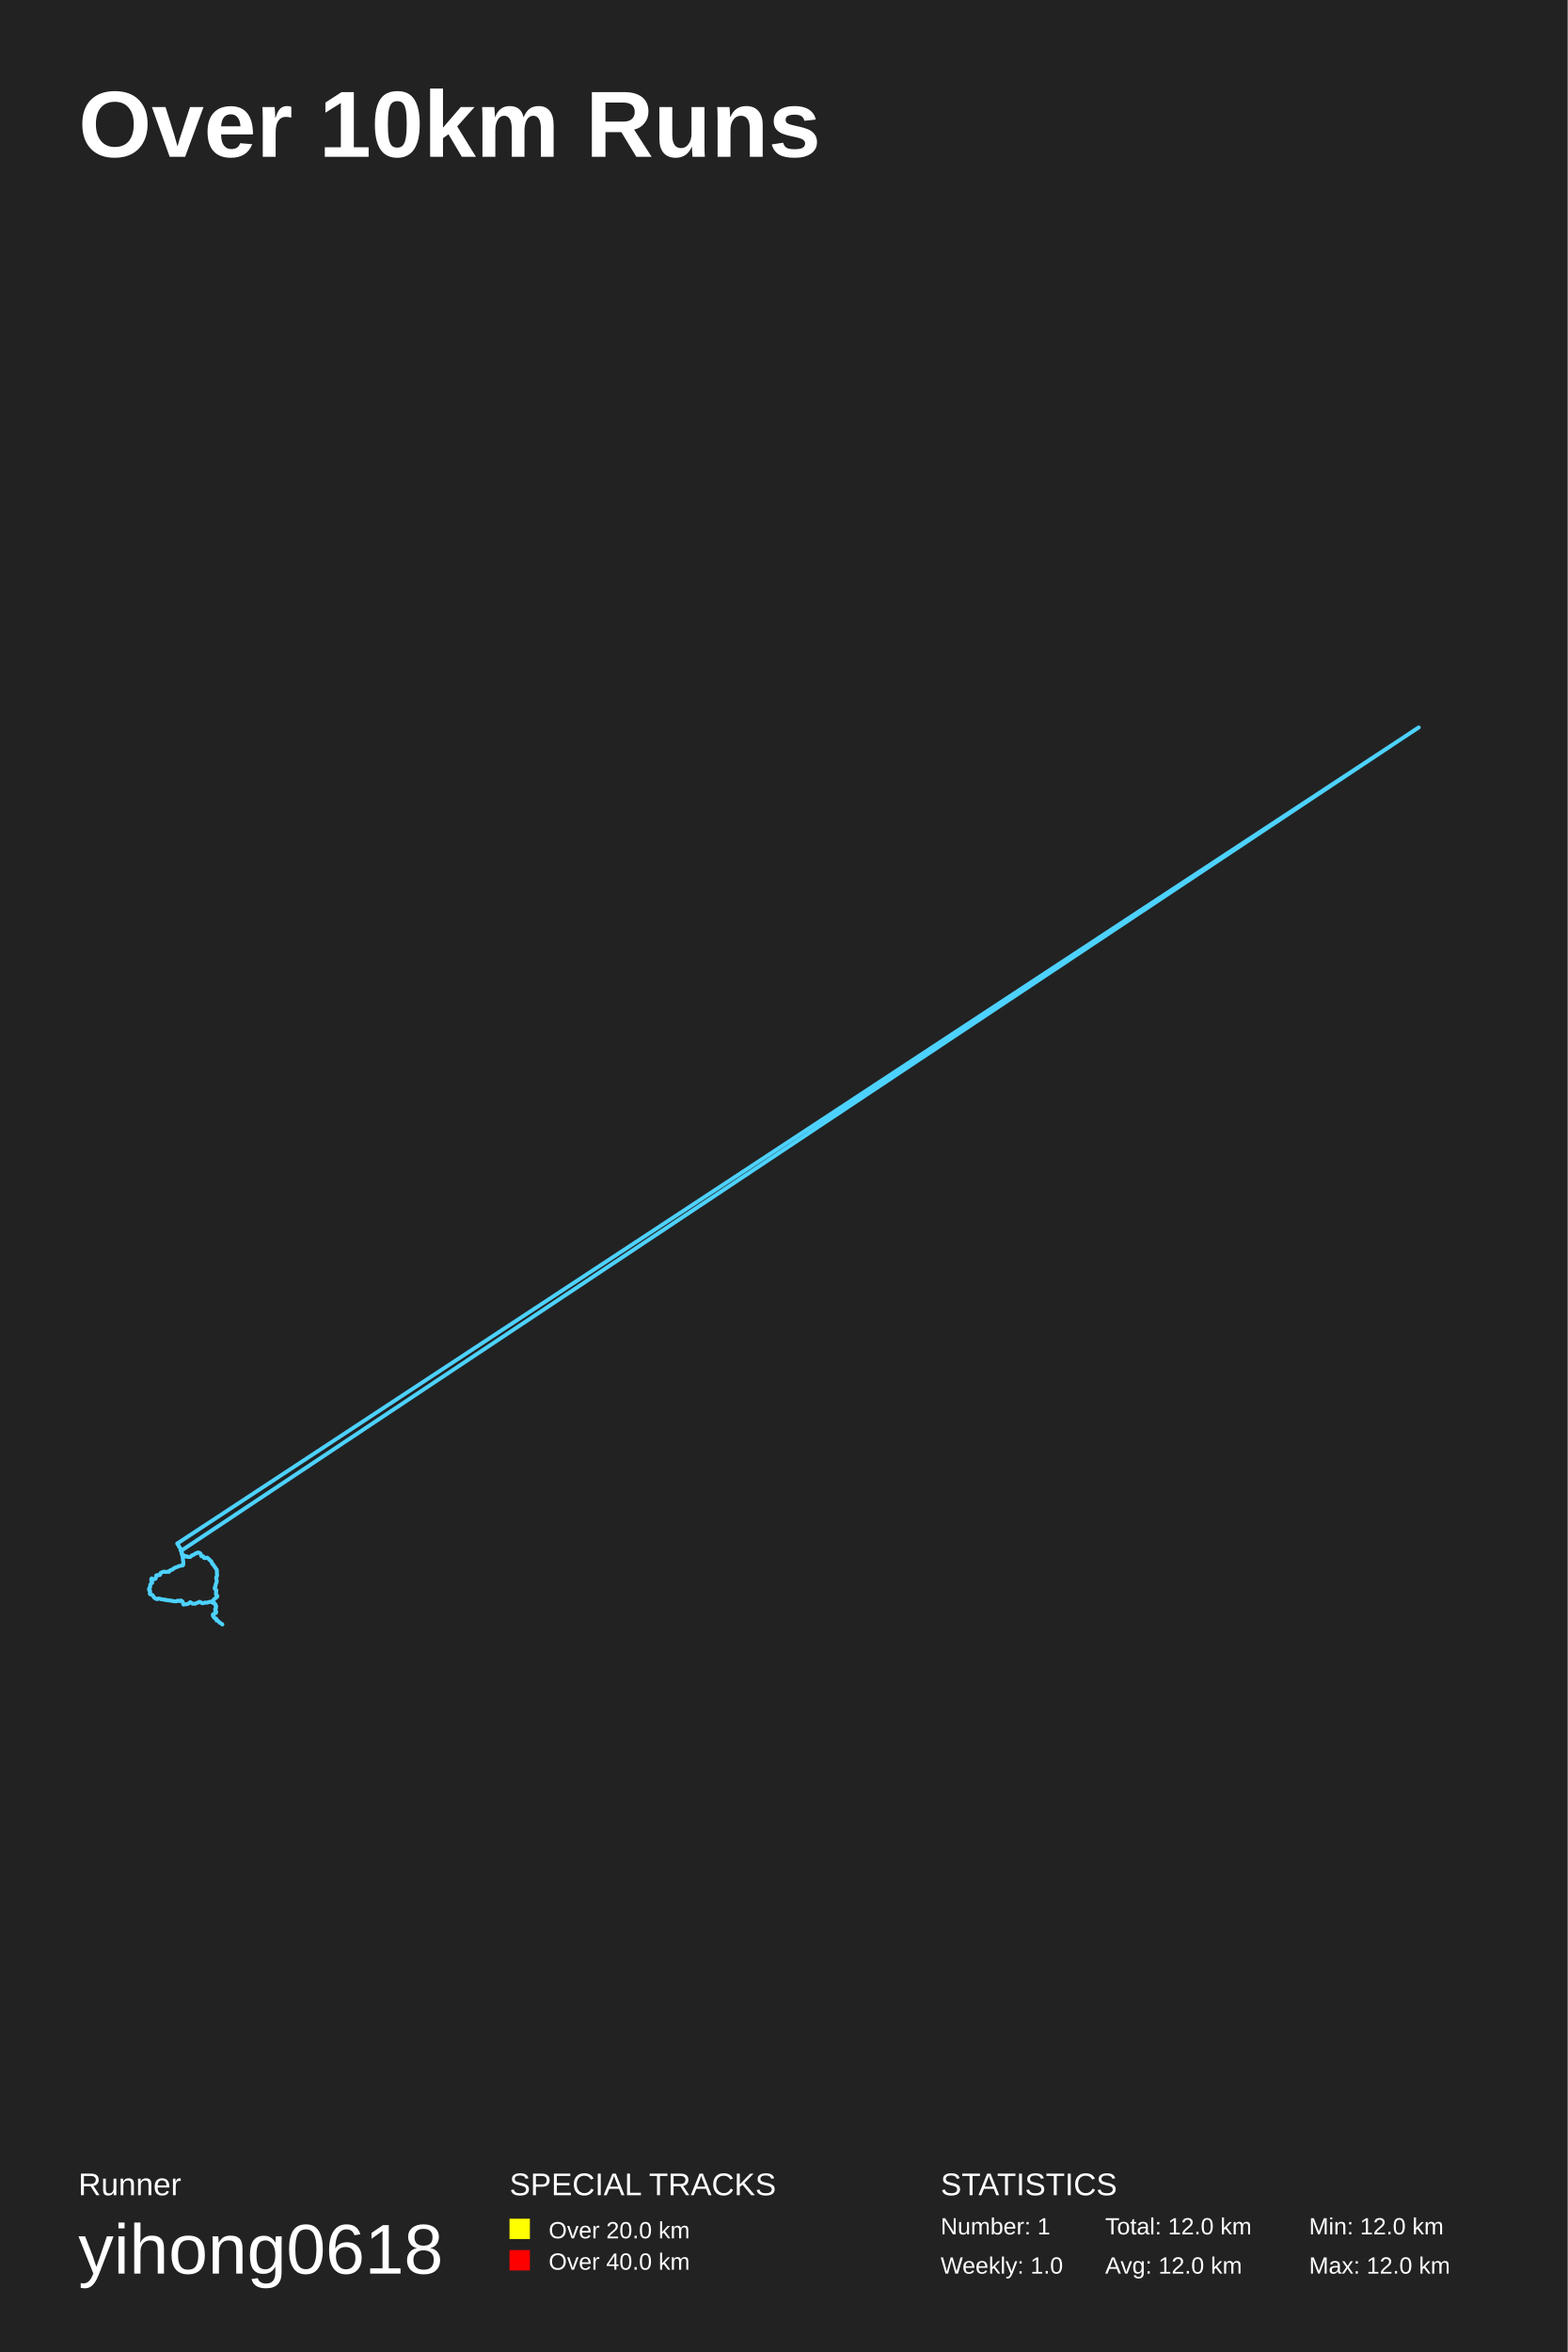
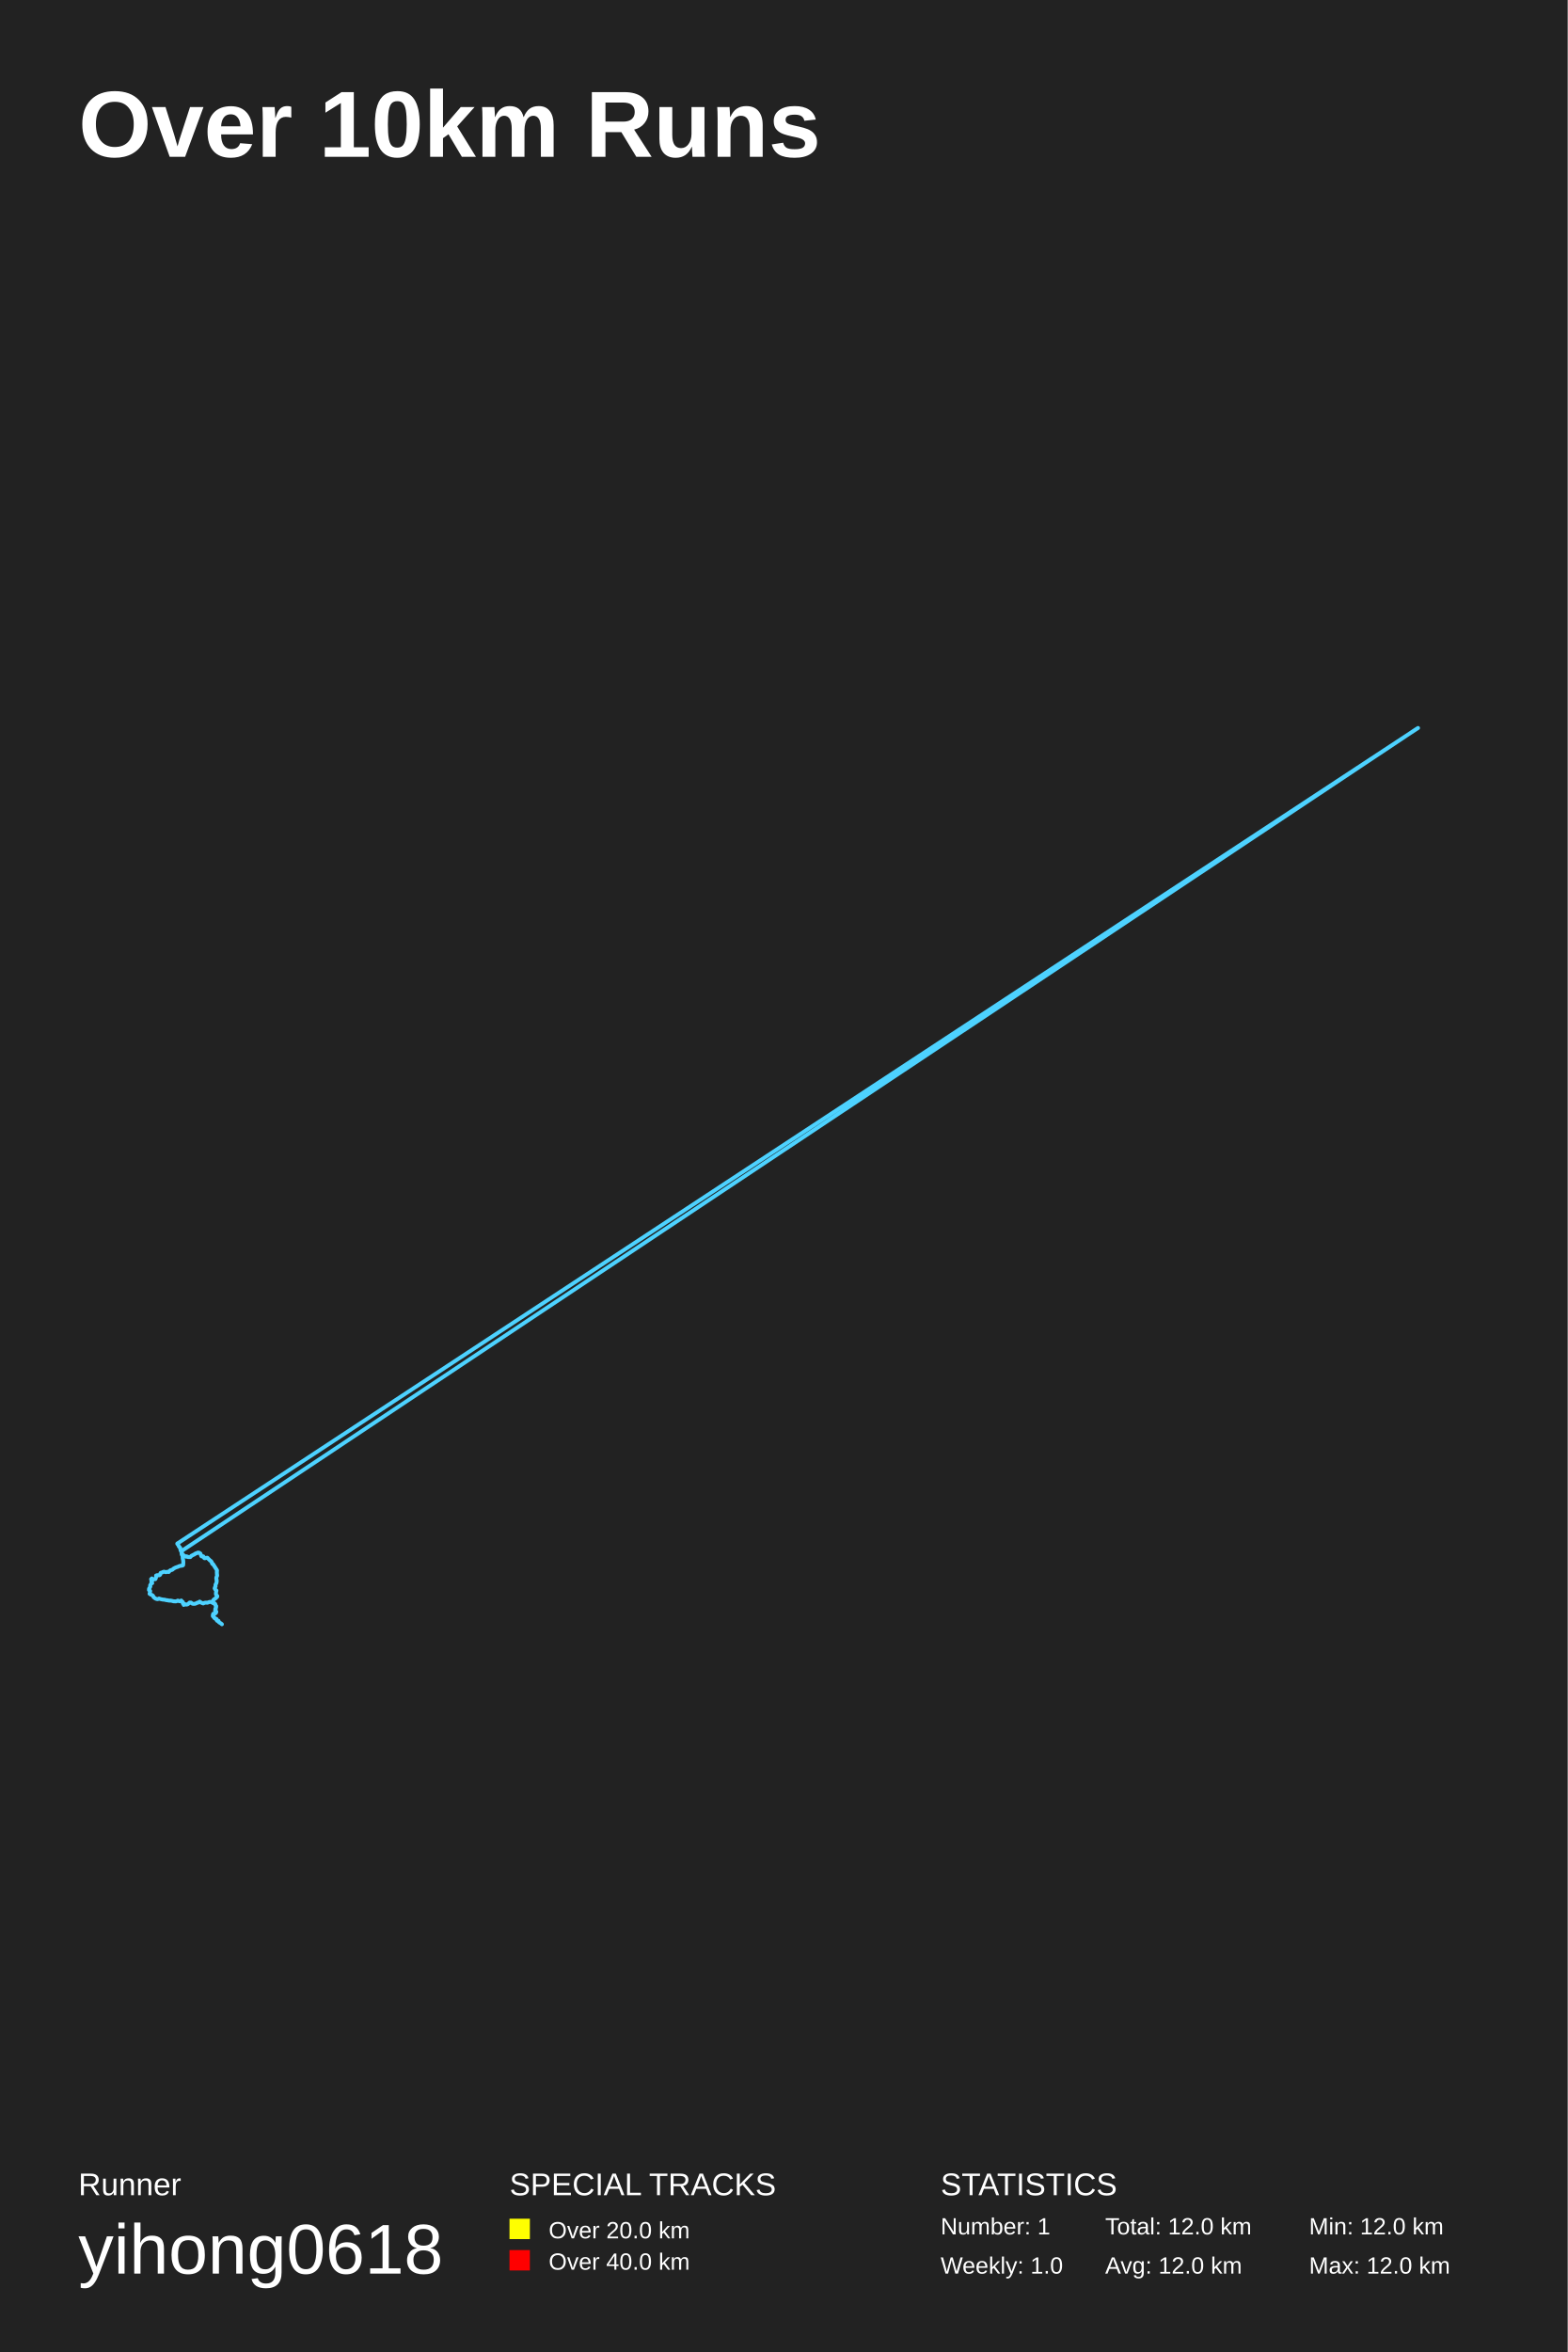
<svg xmlns="http://www.w3.org/2000/svg" baseProfile="full" height="300mm" version="1.1" viewBox="0,0,200,300" width="200mm">
  <defs />
  <rect fill="#222222" height="300" width="200" x="0" y="0" />
  <text fill="#FFFFFF" style="font-size:12px; font-family:Arial; font-weight:bold;" x="10" y="20">Over 10km Runs</text>
  <text fill="#FFFFFF" style="font-size:4px; font-family:Arial" x="10" y="280">Runner</text>
  <text fill="#FFFFFF" style="font-size:9px; font-family:Arial" x="10" y="290">yihong0618</text>
  <text fill="#FFFFFF" style="font-size:4px; font-family:Arial" x="65" y="280">SPECIAL TRACKS</text>
  <rect fill="yellow" height="2.6" width="2.6" x="65" y="283" />
  <text fill="#FFFFFF" style="font-size:3px; font-family:Arial" x="70" y="285.5">Over 20.0 km</text>
  <rect fill="red" height="2.6" width="2.6" x="65" y="287" />
  <text fill="#FFFFFF" style="font-size:3px; font-family:Arial" x="70" y="289.5">Over 40.0 km</text>
  <text fill="#FFFFFF" style="font-size:4px; font-family:Arial" x="120" y="280">STATISTICS</text>
  <text fill="#FFFFFF" style="font-size:3px; font-family:Arial" x="120" y="285">Number: 1</text>
  <text fill="#FFFFFF" style="font-size:3px; font-family:Arial" x="120" y="290">Weekly: 1.0</text>
  <text fill="#FFFFFF" style="font-size:3px; font-family:Arial" x="141" y="285">Total: 12.0 km</text>
  <text fill="#FFFFFF" style="font-size:3px; font-family:Arial" x="141" y="290">Avg: 12.0 km</text>
  <text fill="#FFFFFF" style="font-size:3px; font-family:Arial" x="167" y="285">Min: 12.0 km</text>
  <text fill="#FFFFFF" style="font-size:3px; font-family:Arial" x="167" y="290">Max: 12.0 km</text>
-   <polyline fill="none" opacity="1" points="27.538,206.471 27.443,206.445 27.348,206.366 27.295,206.266 27.21,206.187 27.157,206.055 27.162,205.934 27.31,205.818 27.428,205.797 27.547,205.681 27.557,205.555 27.476,205.492 27.471,205.36 27.447,205.244 27.533,205.123 27.533,204.991 27.58,204.875 27.49,204.781 27.485,204.638 27.39,204.538 27.286,204.47 27.229,204.47 27.229,204.475 27.243,204.475 27.214,204.48 27.224,204.48 27.219,204.48 27.21,204.486 27.214,204.491 27.214,204.486 27.153,204.428 27.134,204.301 27.157,204.206 27.191,204.117 27.257,204.043 27.338,203.985 27.39,203.922 27.485,203.843 27.59,203.764 27.685,203.69 27.728,203.611 27.709,203.522 27.599,203.453 27.566,203.358 27.538,203.227 27.566,203.142 27.576,203.053 27.59,202.926 27.609,202.832 27.49,202.768 27.471,202.711 27.395,202.626 27.405,202.463 27.471,202.389 27.504,202.268 27.509,202.147 27.542,202.02 27.609,201.91 27.628,201.783 27.656,201.689 27.633,201.583 27.628,201.478 27.604,201.399 27.595,201.309 27.59,201.167 27.675,201.051 27.704,200.93 27.685,200.814 27.661,200.704 27.675,200.572 27.666,200.435 27.675,200.266 27.656,200.235 27.157,199.508 27.081,199.481 27.062,199.381 27.02,199.313 27.001,199.276 26.991,199.223 26.963,199.15 26.906,199.107 26.844,199.071 26.787,199.007 26.739,198.981 26.687,198.902 26.606,198.833 26.511,198.749 26.45,198.686 26.402,198.681 26.302,198.712 26.222,198.723 26.127,198.744 26.022,198.712 25.989,198.623 25.946,198.554 25.898,198.491 25.803,198.486 25.713,198.496 25.713,198.449 25.713,198.433 25.713,198.444 25.699,198.449 25.694,198.454 25.666,198.459 25.694,198.454 25.67,198.47 25.685,198.465 25.699,198.438 25.704,198.444 25.642,198.354 25.618,198.28 25.604,198.207 25.566,198.149 25.537,198.133 25.485,198.101 25.433,198.054 25.362,198.054 25.295,198.033 25.267,198.027 25.267,198.017 25.181,198.059 25.119,198.085 25.072,198.117 25.015,198.101 24.967,198.143 24.906,198.18 24.834,198.233 24.782,198.27 24.753,198.27 24.692,198.312 24.644,198.317 24.559,198.375 24.464,198.396 24.388,198.481 24.316,198.56 24.231,198.602 24.155,198.591 24.084,198.596 24.003,198.586 23.941,198.586 23.965,198.56 23.97,198.581 23.951,198.565 23.946,198.591 23.889,198.544 23.827,198.507 23.789,198.512 23.708,198.549 23.67,198.481 23.575,198.517 23.509,198.459 23.442,198.38 23.39,198.354 23.357,198.317 23.347,198.312 23.319,198.265 23.257,198.207 23.195,198.207 23.2,198.207 23.19,198.191 23.167,198.154 23.19,198.07 23.195,198.012 23.162,197.959 23.114,197.885 23.1,197.848 23.057,197.79 23.043,197.722 23.01,197.611 22.996,197.459 22.943,197.395 22.886,197.322 22.844,197.279 22.81,197.216 22.791,197.132 22.73,197.048 22.677,196.979 22.668,196.921 22.639,196.916 22.625,196.932 22.649,196.932 22.649,196.932 22.63,196.921 22.644,196.932 22.649,196.921 22.687,196.879 22.692,196.847 22.692,196.879 22.616,196.858 22.63,196.869 22.62,196.869 22.62,196.879 22.625,196.869 22.625,196.869 22.63,196.863 22.635,196.858 22.639,196.863 181.0,92.786 180.91,92.844 180.815,92.902 180.815,92.902 180.815,92.902 180.739,92.944 180.629,93.018 23.095,197.817 23.133,197.933 23.181,198.001 23.167,198.101 23.19,198.196 23.2,198.296 23.257,198.37 23.295,198.47 23.295,198.586 23.319,198.712 23.333,198.886 23.347,199.028 23.38,199.139 23.385,199.255 23.38,199.408 23.38,199.518 23.376,199.597 23.271,199.687 23.114,199.682 22.996,199.729 22.867,199.75 22.758,199.792 22.62,199.855 22.516,199.898 22.392,199.924 22.321,199.982 22.226,200.019 22.121,200.071 22.083,200.135 22.05,200.161 22.055,200.156 22.022,200.182 21.969,200.224 21.898,200.24 21.789,200.251 21.727,200.298 21.637,200.345 21.608,200.398 21.561,200.493 21.466,200.498 21.39,200.472 21.28,200.488 21.195,200.503 21.086,200.509 21.014,200.477 20.929,200.461 20.829,200.493 20.772,200.503 20.725,200.535 20.634,200.567 20.549,200.593 20.487,200.64 20.44,200.719 20.43,200.804 20.43,200.862 20.368,200.877 20.345,200.909 20.297,200.909 20.216,200.93 20.126,200.909 20.031,200.909 19.936,200.946 19.917,200.972 19.936,201.025 19.926,201.088 19.907,201.141 19.893,201.183 19.888,201.23 19.865,201.288 19.831,201.367 19.741,201.42 19.656,201.415 19.594,201.436 19.513,201.488 19.451,201.494 19.418,201.462 19.375,201.425 19.366,201.43 19.328,201.394 19.314,201.378 19.356,201.32 19.375,201.325 19.333,201.362 19.299,201.388 19.309,201.483 19.304,201.636 19.333,201.762 19.423,201.873 19.356,201.947 19.252,202.005 19.176,202.142 19.147,202.305 19.162,202.426 19.057,202.563 19.01,202.7 19.038,202.858 19.143,202.884 19.143,202.969 19.152,203.058 19.109,203.195 19.124,203.316 19.214,203.374 19.352,203.401 19.461,203.469 19.565,203.606 19.618,203.722 19.755,203.838 19.907,203.927 20.059,203.98 20.183,203.896 20.359,203.906 20.511,203.975 20.672,203.996 20.848,204.027 21.01,204.048 21.081,204.033 21.176,204.101 21.309,204.101 21.433,204.106 21.547,204.138 21.684,204.154 21.827,204.154 21.95,204.201 22.074,204.212 22.202,204.243 22.345,204.249 22.516,204.249 22.635,204.175 22.73,204.159 22.858,204.206 23.01,204.222 23.076,204.138 23.148,204.201 23.276,204.259 23.347,204.433 23.357,204.575 23.423,204.675 23.485,204.633 23.67,204.623 23.827,204.617 23.989,204.58 24.131,204.459 24.278,204.359 24.416,204.454 24.535,204.544 24.734,204.559 24.901,204.559 24.996,204.507 25.143,204.444 25.286,204.401 25.423,204.317 25.509,204.312 25.632,204.386 25.746,204.48 25.884,204.486 25.993,204.486 26.084,204.422 26.222,204.401 26.378,204.433 26.507,204.391 26.63,204.354 26.72,204.322 26.825,204.301 26.982,204.354 27.119,204.407 27.186,204.433 27.314,204.454 27.428,204.544 27.481,204.686 27.561,204.802 27.552,204.939 27.561,205.097 27.509,205.234 27.476,205.371 27.538,205.502 27.59,205.629 27.519,205.75 27.376,205.802 27.262,205.876 27.214,206.003 27.234,206.145 27.333,206.282 27.438,206.419 27.59,206.466 27.656,206.587 27.642,206.708 27.804,206.735 27.899,206.819 27.97,206.93 28.131,207.03 28.269,207.103 28.369,207.204" stroke="#4DD2FF" stroke-dasharray="none" stroke-linecap="round" stroke-linejoin="round" stroke-width="0.5" />
+   <polyline fill="none" opacity="1" points="27.495,206.471 27.395,206.429 27.314,206.329 27.248,206.24 27.157,206.145 27.153,206.013 27.205,205.839 27.367,205.813 27.49,205.781 27.566,205.623 27.528,205.534 27.443,205.439 27.471,205.323 27.471,205.181 27.538,205.076 27.561,204.949 27.552,204.828 27.471,204.723 27.447,204.596 27.362,204.501 27.219,204.475 27.229,204.486 27.253,204.486 27.234,204.491 27.219,204.491 27.229,204.486 27.219,204.491 27.21,204.496 27.214,204.501 27.214,204.496 27.124,204.37 27.134,204.264 27.162,204.185 27.224,204.091 27.281,204.022 27.343,203.98 27.443,203.906 27.547,203.832 27.642,203.722 27.704,203.669 27.718,203.58 27.661,203.501 27.58,203.432 27.547,203.306 27.552,203.2 27.566,203.106 27.571,203.011 27.614,202.884 27.533,202.795 27.476,202.758 27.443,202.705 27.386,202.595 27.443,202.426 27.5,202.352 27.485,202.231 27.509,202.089 27.585,201.968 27.623,201.862 27.633,201.747 27.656,201.636 27.618,201.541 27.628,201.446 27.599,201.367 27.595,201.257 27.642,201.099 27.699,200.999 27.699,200.893 27.671,200.777 27.675,200.651 27.661,200.524 27.69,200.324 27.666,200.261 27.181,199.502 27.119,199.497 27.062,199.445 27.039,199.366 27.029,199.287 27.005,199.271 26.982,199.197 26.929,199.144 26.877,199.081 26.811,199.055 26.763,199.018 26.716,198.955 26.663,198.897 26.549,198.807 26.502,198.723 26.435,198.686 26.359,198.702 26.25,198.723 26.188,198.749 26.079,198.749 26.017,198.686 25.979,198.591 25.946,198.523 25.856,198.496 25.746,198.528 25.699,198.475 25.708,198.454 25.732,198.454 25.713,198.47 25.694,198.491 25.68,198.47 25.675,198.481 25.689,198.481 25.694,198.475 25.685,198.47 25.699,198.444 25.694,198.433 25.623,198.333 25.609,198.27 25.571,198.175 25.552,198.149 25.523,198.122 25.447,198.096 25.4,198.049 25.333,198.064 25.29,198.033 25.262,198.038 25.233,198.043 25.148,198.07 25.1,198.112 25.053,198.133 24.982,198.133 24.944,198.17 24.848,198.207 24.82,198.259 24.772,198.275 24.72,198.301 24.658,198.322 24.597,198.359 24.516,198.401 24.426,198.433 24.354,198.523 24.278,198.607 24.188,198.607 24.131,198.596 24.027,198.607 23.965,198.591 23.96,198.581 23.965,198.57 23.965,198.591 23.97,198.581 23.913,198.581 23.865,198.533 23.808,198.512 23.756,198.56 23.684,198.507 23.618,198.496 23.547,198.523 23.48,198.428 23.428,198.37 23.361,198.333 23.347,198.333 23.338,198.317 23.285,198.243 23.224,198.207 23.19,198.228 23.195,198.222 23.181,198.191 23.176,198.128 23.2,198.054 23.2,197.985 23.133,197.938 23.114,197.891 23.086,197.822 23.053,197.769 23.029,197.68 23.01,197.585 22.991,197.422 22.92,197.38 22.882,197.29 22.815,197.248 22.801,197.19 22.768,197.1 22.696,197.021 22.682,196.953 22.663,196.937 22.625,196.932 22.635,196.937 22.644,196.948 22.63,196.937 22.644,196.932 22.644,196.932 22.658,196.932 22.706,196.847 22.692,196.858 22.654,196.879 22.639,196.874 22.625,196.884 22.616,196.895 22.625,196.884 22.625,196.879 22.63,196.879 22.63,196.869 22.63,196.874 22.644,196.869 180.91,92.854 180.815,92.913 180.815,92.913 180.815,92.913 180.815,92.913 180.724,92.971 180.629,93.029 23.119,197.869 23.162,197.964 23.181,198.059 23.171,198.159 23.181,198.259 23.224,198.349 23.281,198.433 23.304,198.554 23.304,198.675 23.314,198.807 23.357,198.96 23.376,199.097 23.38,199.197 23.385,199.35 23.366,199.487 23.38,199.566 23.347,199.655 23.195,199.708 23.048,199.718 22.929,199.745 22.815,199.782 22.696,199.845 22.573,199.882 22.449,199.924 22.373,199.956 22.273,200.008 22.174,200.061 22.093,200.114 22.064,200.161 22.05,200.171 22.05,200.177 21.998,200.208 21.931,200.245 21.851,200.261 21.756,200.282 21.665,200.345 21.618,200.377 21.589,200.451 21.528,200.509 21.423,200.498 21.347,200.482 21.238,200.514 21.147,200.53 21.057,200.509 20.972,200.472 20.877,200.477 20.805,200.509 20.753,200.524 20.687,200.577 20.592,200.588 20.501,200.619 20.459,200.688 20.425,200.772 20.44,200.84 20.397,200.888 20.354,200.909 20.321,200.93 20.259,200.935 20.159,200.93 20.088,200.909 19.983,200.935 19.907,200.967 19.926,201.004 19.936,201.072 19.926,201.135 19.898,201.183 19.893,201.22 19.888,201.257 19.865,201.336 19.812,201.425 19.698,201.409 19.622,201.446 19.575,201.462 19.494,201.52 19.428,201.494 19.404,201.446 19.366,201.457 19.337,201.425 19.318,201.399 19.352,201.373 19.371,201.33 19.38,201.346 19.328,201.378 19.276,201.425 19.333,201.552 19.309,201.715 19.38,201.82 19.418,201.931 19.314,201.973 19.223,202.084 19.152,202.226 19.176,202.363 19.105,202.505 19.019,202.631 19.005,202.811 19.1,202.853 19.162,202.942 19.133,203.027 19.124,203.127 19.081,203.29 19.181,203.348 19.266,203.406 19.399,203.453 19.523,203.543 19.575,203.68 19.694,203.796 19.841,203.896 19.988,203.954 20.126,203.975 20.292,203.896 20.425,203.948 20.582,203.985 20.748,204.022 20.934,204.038 21.01,204.048 21.138,204.08 21.247,204.106 21.366,204.112 21.475,204.143 21.623,204.164 21.746,204.154 21.893,204.18 22.003,204.206 22.131,204.243 22.264,204.249 22.43,204.259 22.573,204.212 22.687,204.159 22.787,204.206 22.924,204.243 23.043,204.191 23.129,204.149 23.2,204.254 23.333,204.354 23.319,204.507 23.404,204.602 23.442,204.712 23.561,204.602 23.746,204.67 23.922,204.638 24.065,204.533 24.188,204.407 24.369,204.412 24.478,204.512 24.611,204.565 24.839,204.57 24.934,204.538 25.072,204.491 25.195,204.412 25.347,204.396 25.471,204.285 25.575,204.359 25.713,204.433 25.813,204.48 25.927,204.517 26.027,204.465 26.146,204.428 26.298,204.412 26.44,204.433 26.568,204.386 26.673,204.349 26.768,204.322 26.906,204.333 27.034,204.396 27.167,204.417 27.243,204.454 27.376,204.501 27.471,204.612 27.485,204.765 27.585,204.865 27.566,205.023 27.523,205.155 27.514,205.313 27.462,205.46 27.595,205.571 27.566,205.697 27.457,205.787 27.324,205.824 27.229,205.966 27.2,206.103 27.295,206.229 27.367,206.366 27.504,206.445 27.642,206.524 27.637,206.651 27.718,206.745 27.884,206.745 27.913,206.893 28.036,206.982 28.188,207.067 28.312,207.177" stroke="#4DD2FF" stroke-dasharray="none" stroke-linecap="round" stroke-linejoin="round" stroke-width="0.5" />
</svg>
